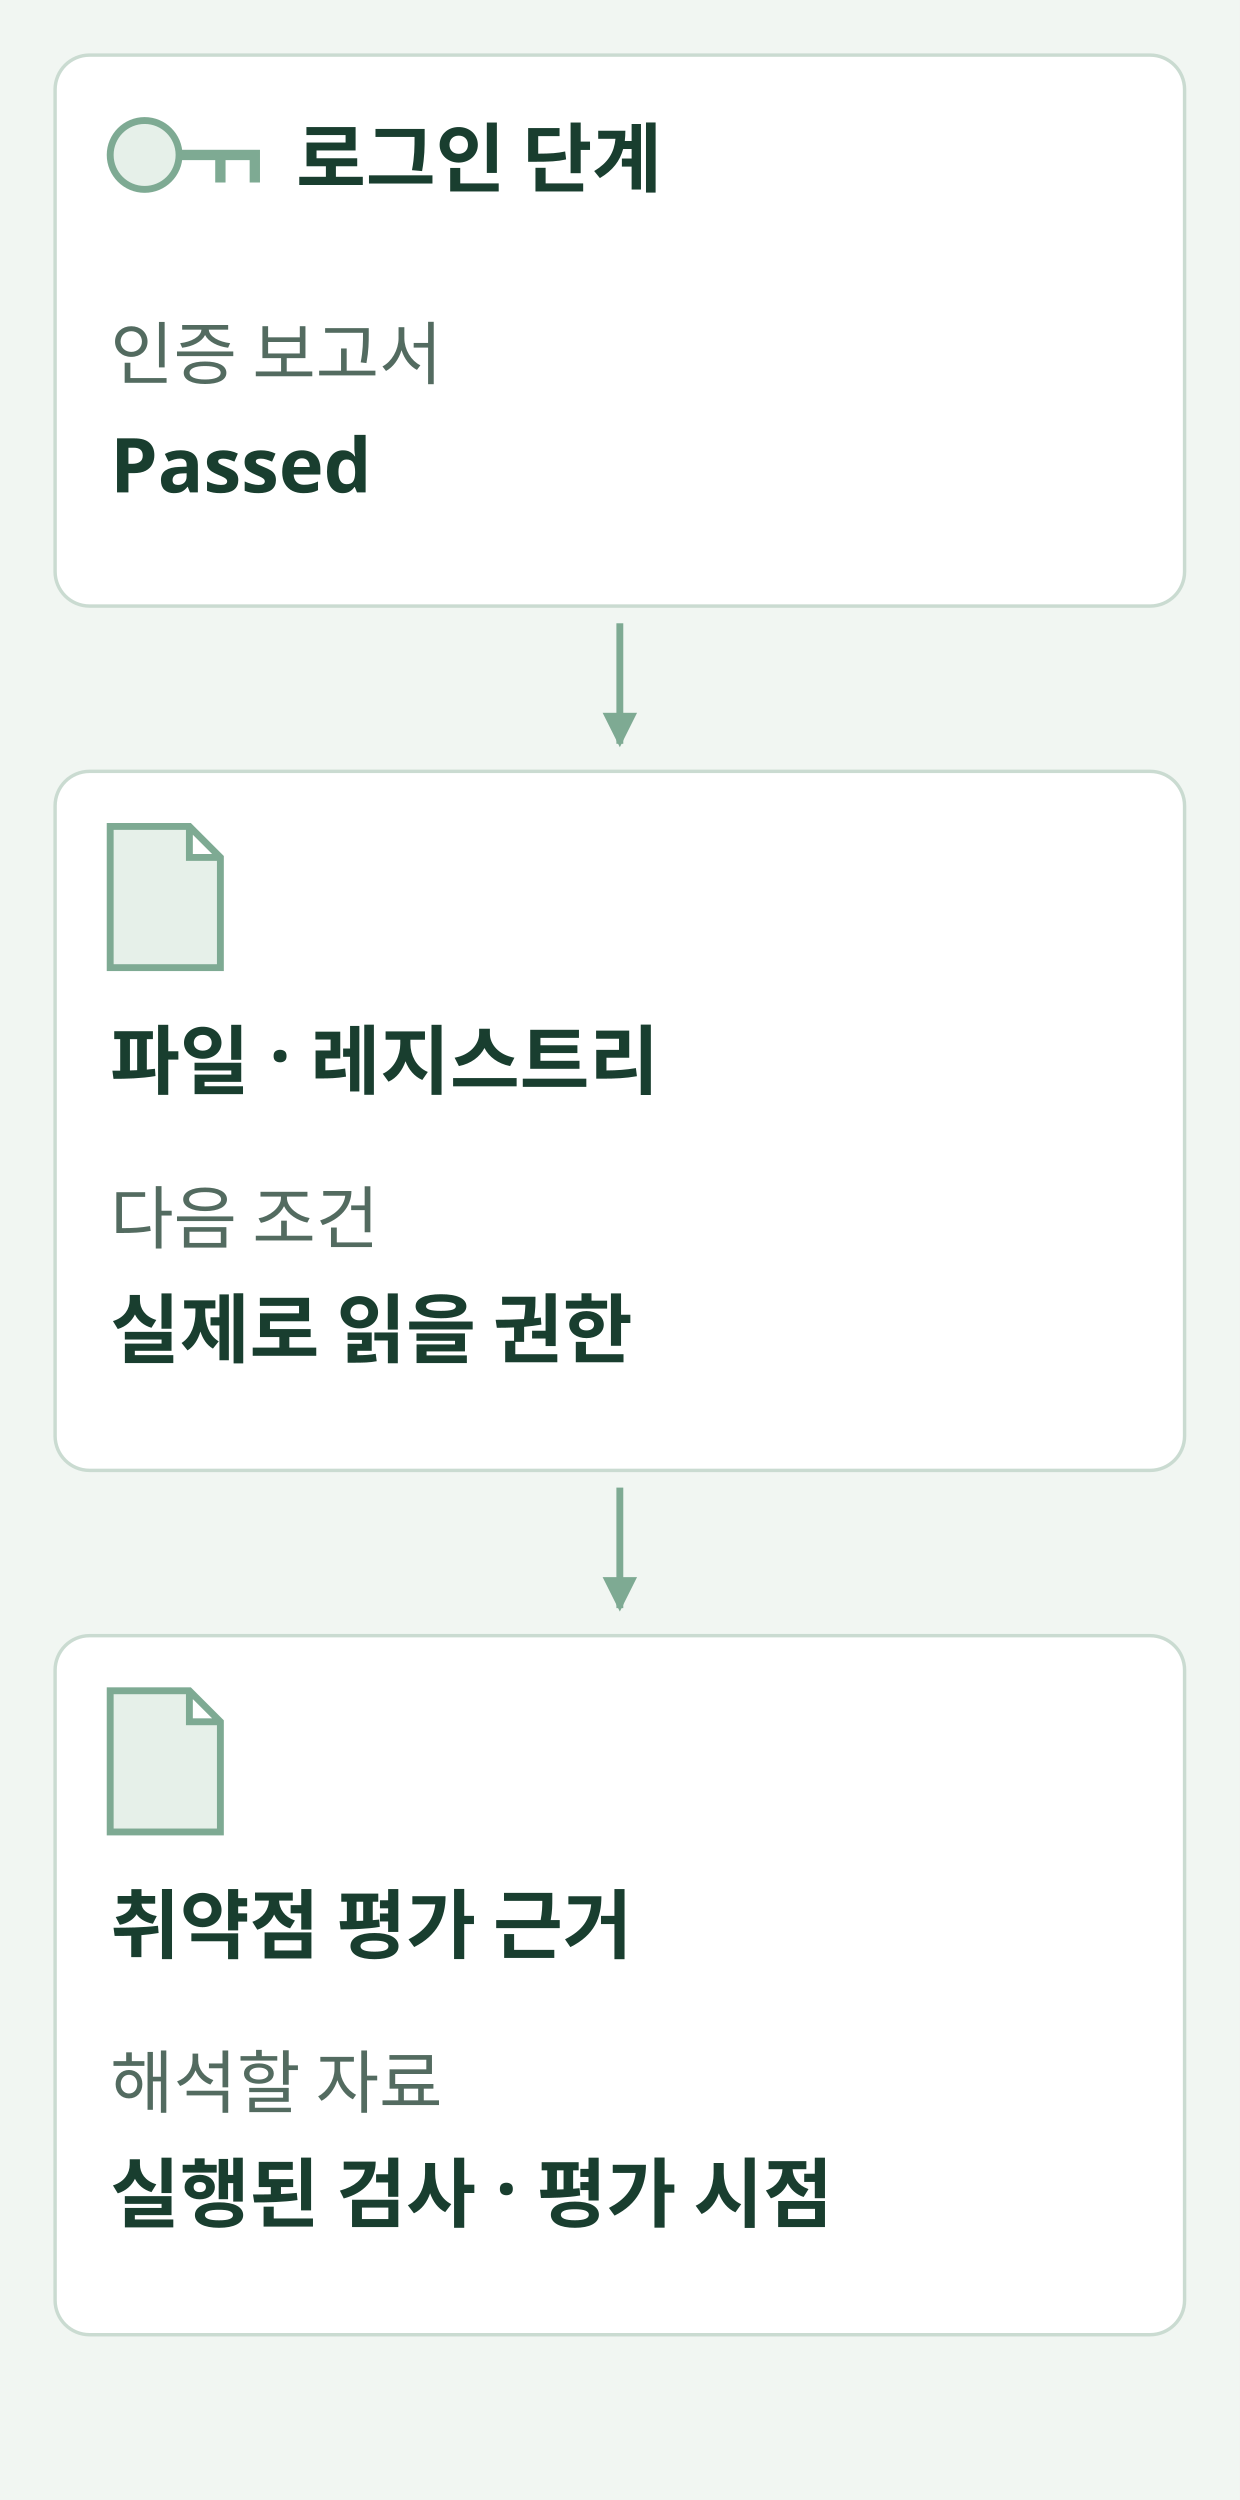
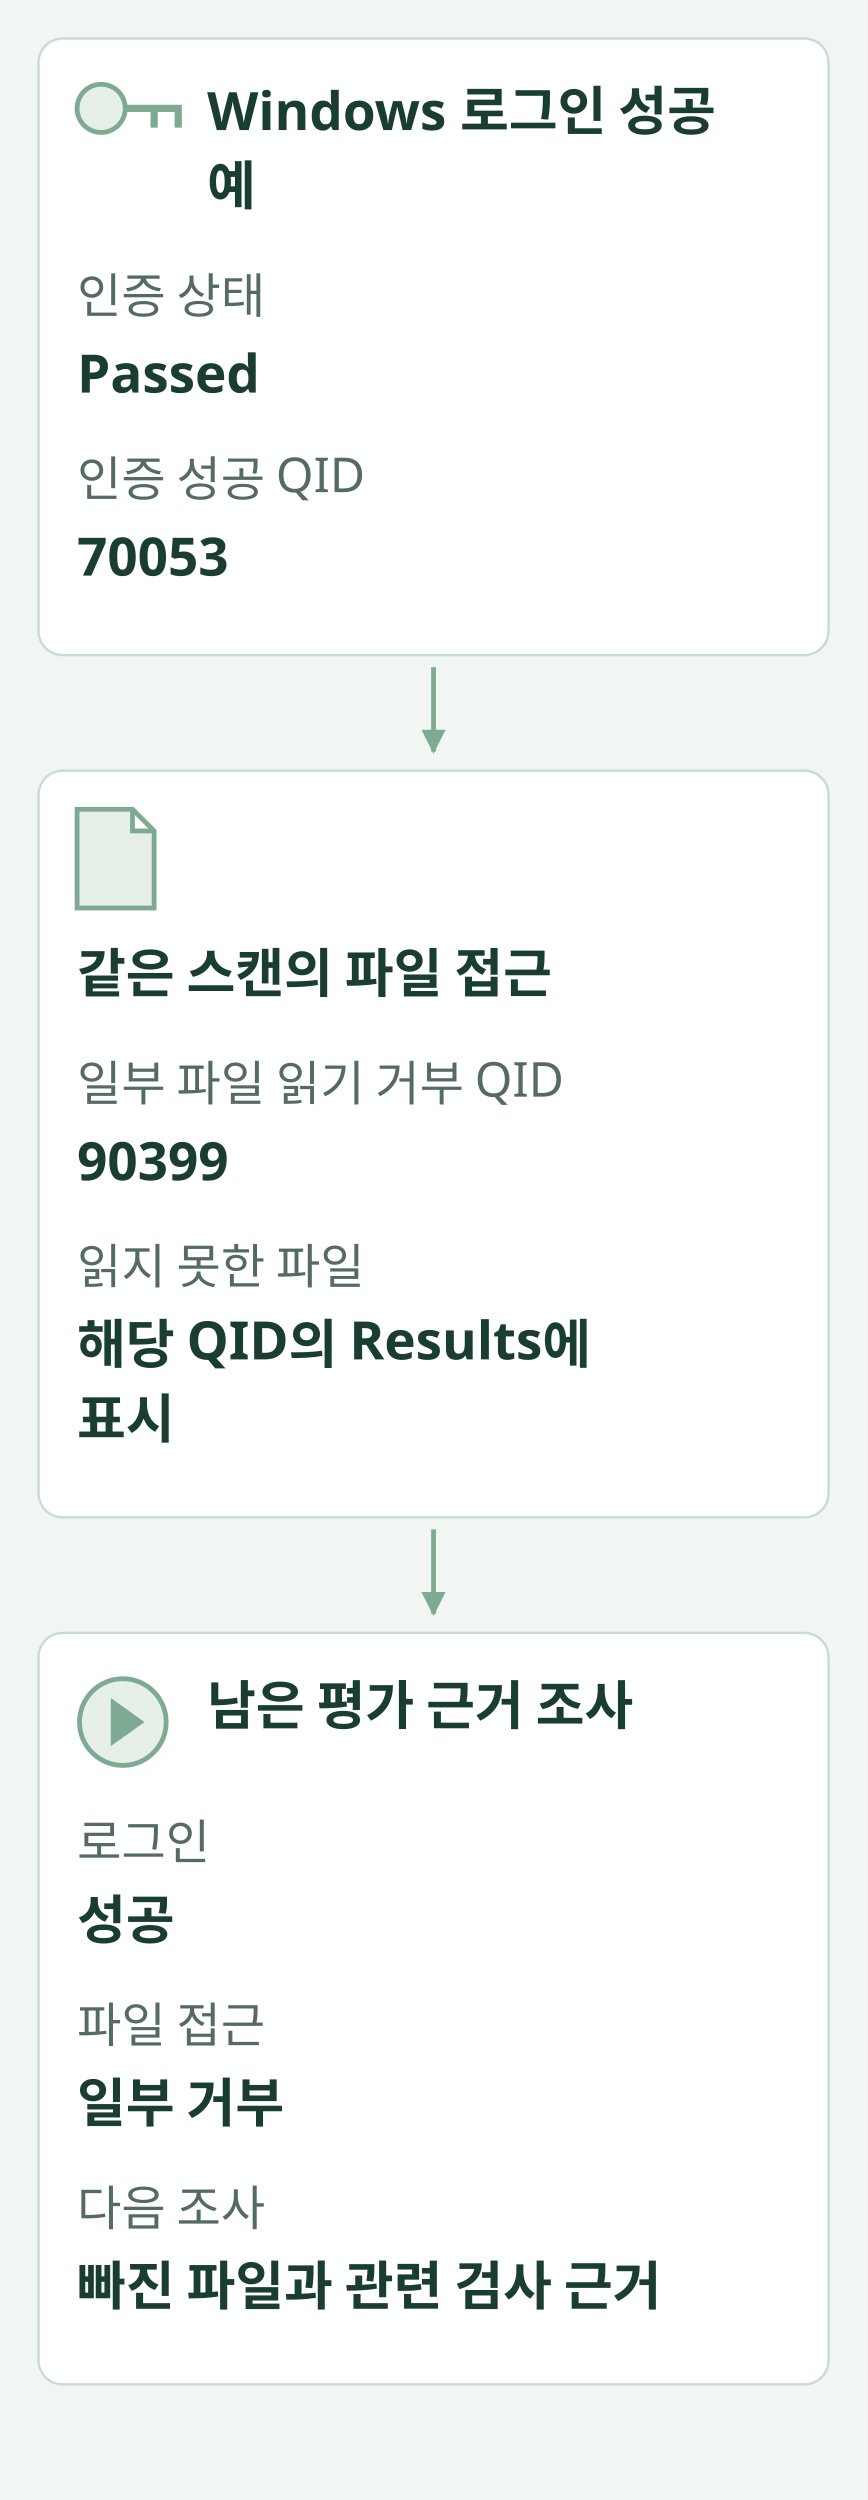
- <svg xmlns="http://www.w3.org/2000/svg" width="360" height="726" viewBox="0 0 360 726" data-diagram-kind="flow" data-explanation="structured" data-layout="mobile" role="img" aria-labelledby="title desc">
+ <svg xmlns="http://www.w3.org/2000/svg" width="360" height="1038" viewBox="0 0 360 1038" data-diagram-kind="flow" data-explanation="structured" data-layout="mobile" role="img" aria-labelledby="title desc">
  <defs>
    <marker id="arrow" viewBox="0 0 10 10" refX="9" refY="5" markerWidth="5" markerHeight="5" orient="auto-start-reverse">
      <path d="M0 0L10 5L0 10Z" fill="#7eaa93" />
    </marker>
  </defs>
-   <rect width="360" height="726" fill="#f1f6f2" />
+   <rect width="360" height="1038" fill="#f1f6f2" />
  <g font-family="'Malgun Gothic','Noto Sans KR',sans-serif">
    <g data-panel="actor">
-       <rect x="16" y="16" width="328" height="160" rx="10" fill="#fff" stroke="#cadbd1" />
+       <rect x="16" y="16" width="328" height="256" rx="10" fill="#fff" stroke="#cadbd1" />
      <circle cx="42" cy="45" r="10" fill="#e6f0e9" stroke="#7eaa93" stroke-width="2" />
      <path d="M52 45h22v8m-10-8v8" stroke="#7eaa93" stroke-width="3" fill="none" />
      <text x="86" y="54" font-size="22" fill="#193e2f" font-weight="700" text-anchor="start" data-role="key">
-         <tspan x="86" dy="0">로그인 단계</tspan>
+         <tspan x="86" dy="0">Windows 로그인 성공</tspan>
+         <tspan x="86" dy="31">예</tspan>
      </text>
-       <text x="32" y="110" font-size="20" fill="#536b60" font-weight="400" text-anchor="start">
-         <tspan x="32" dy="0">인증 보고서</tspan>
+       <text x="32" y="130" font-size="20" fill="#536b60" font-weight="400" text-anchor="start">
+         <tspan x="32" dy="0">인증 상태</tspan>
      </text>
-       <text x="32" y="143" font-size="22" fill="#193e2f" font-weight="700" text-anchor="start" data-role="key">
+       <text x="32" y="163" font-size="22" fill="#193e2f" font-weight="700" text-anchor="start" data-role="key">
        <tspan x="32" dy="0">Passed</tspan>
+       </text>
+       <text x="32" y="206" font-size="20" fill="#536b60" font-weight="400" text-anchor="start">
+         <tspan x="32" dy="0">인증 성공 QID</tspan>
+       </text>
+       <text x="32" y="239" font-size="22" fill="#193e2f" font-weight="700" text-anchor="start" data-role="key">
+         <tspan x="32" dy="0">70053</tspan>
      </text>
    </g>
    <g data-panel="file">
-       <rect x="16" y="224" width="328" height="203" rx="10" fill="#fff" stroke="#cadbd1" />
-       <path d="M32 240h23l9 9v32H32Z M55 240v9h9" fill="#e6f0e9" stroke="#7eaa93" stroke-width="2" />
-       <text x="32" y="316" font-size="22" fill="#193e2f" font-weight="700" text-anchor="start" data-role="key">
-         <tspan x="32" dy="0">파일 · 레지스트리</tspan>
+       <rect x="16" y="320" width="328" height="310" rx="10" fill="#fff" stroke="#cadbd1" />
+       <path d="M32 336h23l9 9v32H32Z M55 336v9h9" fill="#e6f0e9" stroke="#7eaa93" stroke-width="2" />
+       <text x="32" y="412" font-size="22" fill="#193e2f" font-weight="700" text-anchor="start" data-role="key">
+         <tspan x="32" dy="0">같은 스캔의 파일 접근</tspan>
      </text>
-       <text x="32" y="361" font-size="20" fill="#536b60" font-weight="400" text-anchor="start">
-         <tspan x="32" dy="0">다음 조건</tspan>
+       <text x="32" y="457" font-size="20" fill="#536b60" font-weight="400" text-anchor="start">
+         <tspan x="32" dy="0">일부 파일 읽기 거부 QID</tspan>
      </text>
-       <text x="32" y="394" font-size="22" fill="#193e2f" font-weight="700" text-anchor="start" data-role="key">
-         <tspan x="32" dy="0">실제로 읽을 권한</tspan>
+       <text x="32" y="490" font-size="22" fill="#193e2f" font-weight="700" text-anchor="start" data-role="key">
+         <tspan x="32" dy="0">90399</tspan>
+       </text>
+       <text x="32" y="533" font-size="20" fill="#536b60" font-weight="400" text-anchor="start">
+         <tspan x="32" dy="0">읽지 못한 파일</tspan>
+       </text>
+       <text x="32" y="566" font-size="22" fill="#193e2f" font-weight="700" text-anchor="start" data-role="key">
+         <tspan x="32" dy="0">해당 QID의 Results에</tspan>
+         <tspan x="32" dy="31">표시</tspan>
      </text>
    </g>
-     <g data-panel="file">
-       <rect x="16" y="475" width="328" height="203" rx="10" fill="#fff" stroke="#cadbd1" />
-       <path d="M32 491h23l9 9v32H32Z M55 491v9h9" fill="#e6f0e9" stroke="#7eaa93" stroke-width="2" />
-       <text x="32" y="567" font-size="22" fill="#193e2f" font-weight="700" text-anchor="start" data-role="key">
-         <tspan x="32" dy="0">취약점 평가 근거</tspan>
+     <g data-panel="actor">
+       <rect x="16" y="678" width="328" height="312" rx="10" fill="#fff" stroke="#cadbd1" />
+       <circle cx="51" cy="715" r="18" fill="#e6f0e9" stroke="#7eaa93" stroke-width="2" />
+       <path d="M46 705l14 10-14 10Z" fill="#7eaa93" />
+       <text x="86" y="716" font-size="22" fill="#193e2f" font-weight="700" text-anchor="start" data-role="key">
+         <tspan x="86" dy="0">남은 평가 근거 조사</tspan>
      </text>
-       <text x="32" y="612" font-size="20" fill="#536b60" font-weight="400" text-anchor="start">
-         <tspan x="32" dy="0">해석할 자료</tspan>
+       <text x="32" y="772" font-size="20" fill="#536b60" font-weight="400" text-anchor="start">
+         <tspan x="32" dy="0">로그인</tspan>
      </text>
-       <text x="32" y="645" font-size="22" fill="#193e2f" font-weight="700" text-anchor="start" data-role="key">
-         <tspan x="32" dy="0">실행된 검사 · 평가 시점</tspan>
+       <text x="32" y="805" font-size="22" fill="#193e2f" font-weight="700" text-anchor="start" data-role="key">
+         <tspan x="32" dy="0">성공</tspan>
+       </text>
+       <text x="32" y="848" font-size="20" fill="#536b60" font-weight="400" text-anchor="start">
+         <tspan x="32" dy="0">파일 접근</tspan>
+       </text>
+       <text x="32" y="881" font-size="22" fill="#193e2f" font-weight="700" text-anchor="start" data-role="key">
+         <tspan x="32" dy="0">일부 거부</tspan>
+       </text>
+       <text x="32" y="924" font-size="20" fill="#536b60" font-weight="400" text-anchor="start">
+         <tspan x="32" dy="0">다음 조사</tspan>
+       </text>
+       <text x="32" y="957" font-size="22" fill="#193e2f" font-weight="700" text-anchor="start" data-role="key">
+         <tspan x="32" dy="0">빠진 파일과 관련 검사 근거</tspan>
      </text>
    </g>
-     <path d="M180 181V216" fill="none" stroke="#7eaa93" stroke-width="2" marker-end="url(#arrow)" />
-     <path d="M180 432V467" fill="none" stroke="#7eaa93" stroke-width="2" marker-end="url(#arrow)" />
+     <path d="M180 277V312" fill="none" stroke="#7eaa93" stroke-width="2" marker-end="url(#arrow)" />
+     <path d="M180 635V670" fill="none" stroke="#7eaa93" stroke-width="2" marker-end="url(#arrow)" />
  </g>
</svg>
